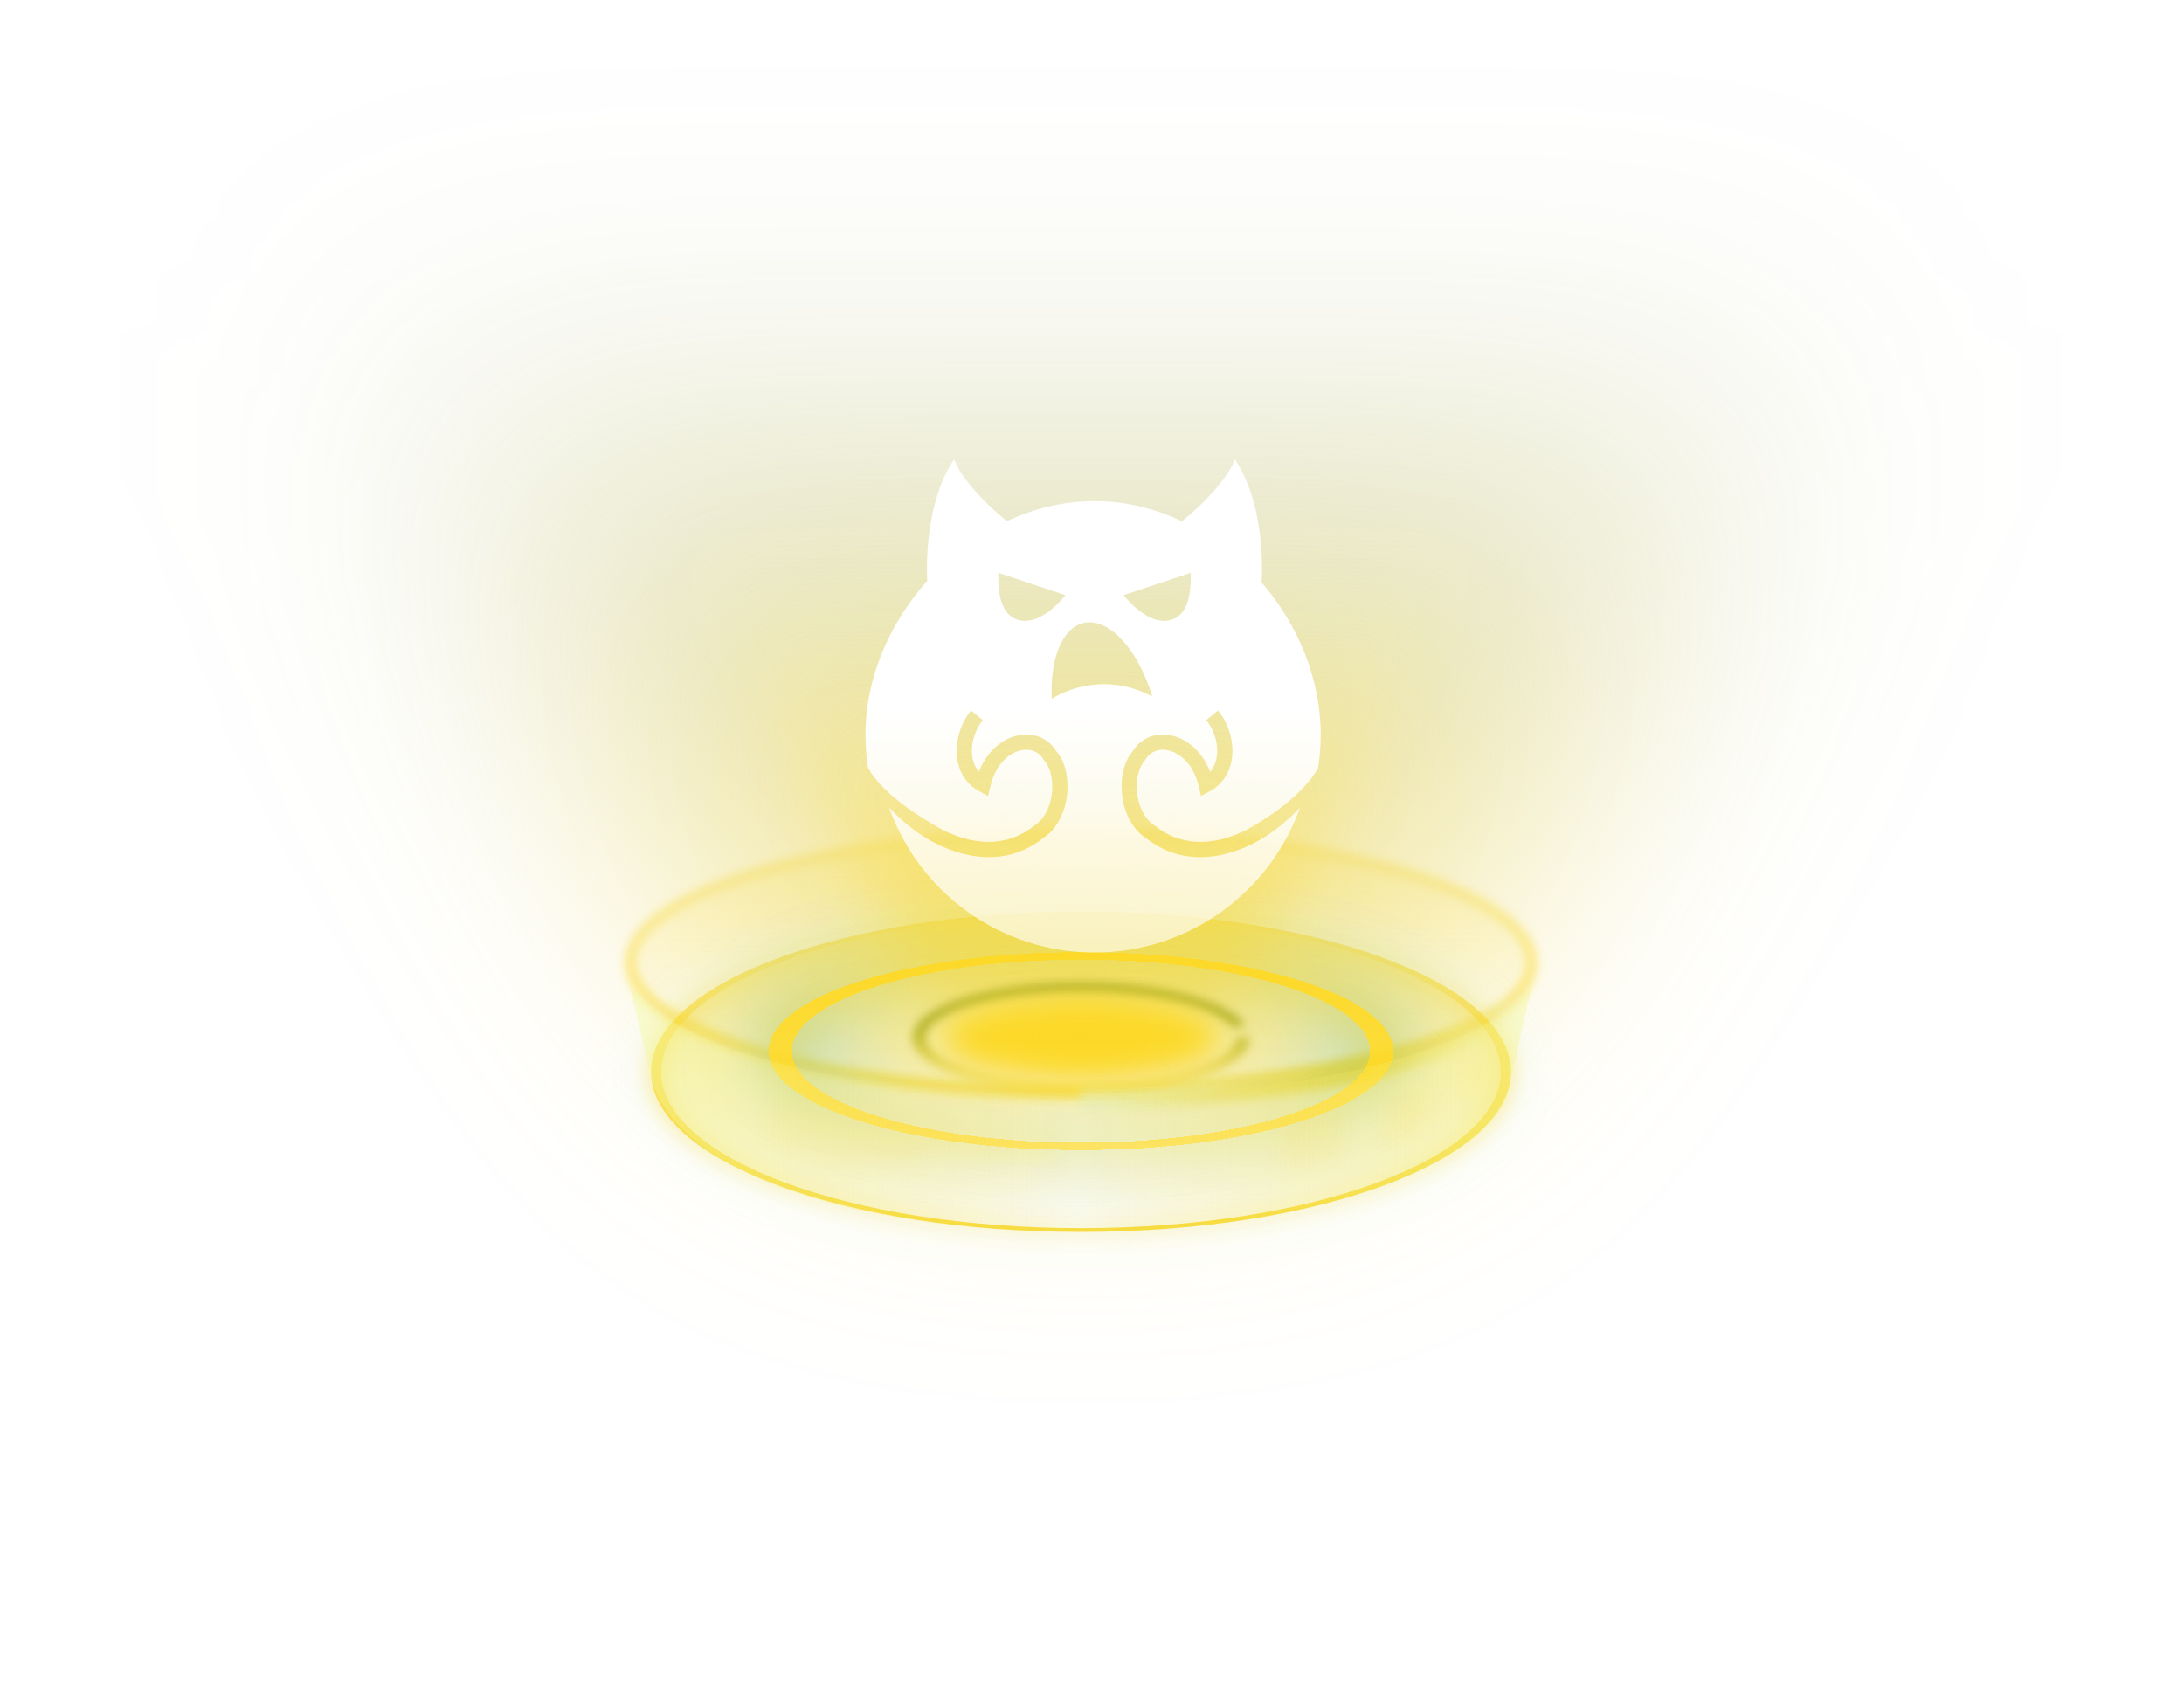
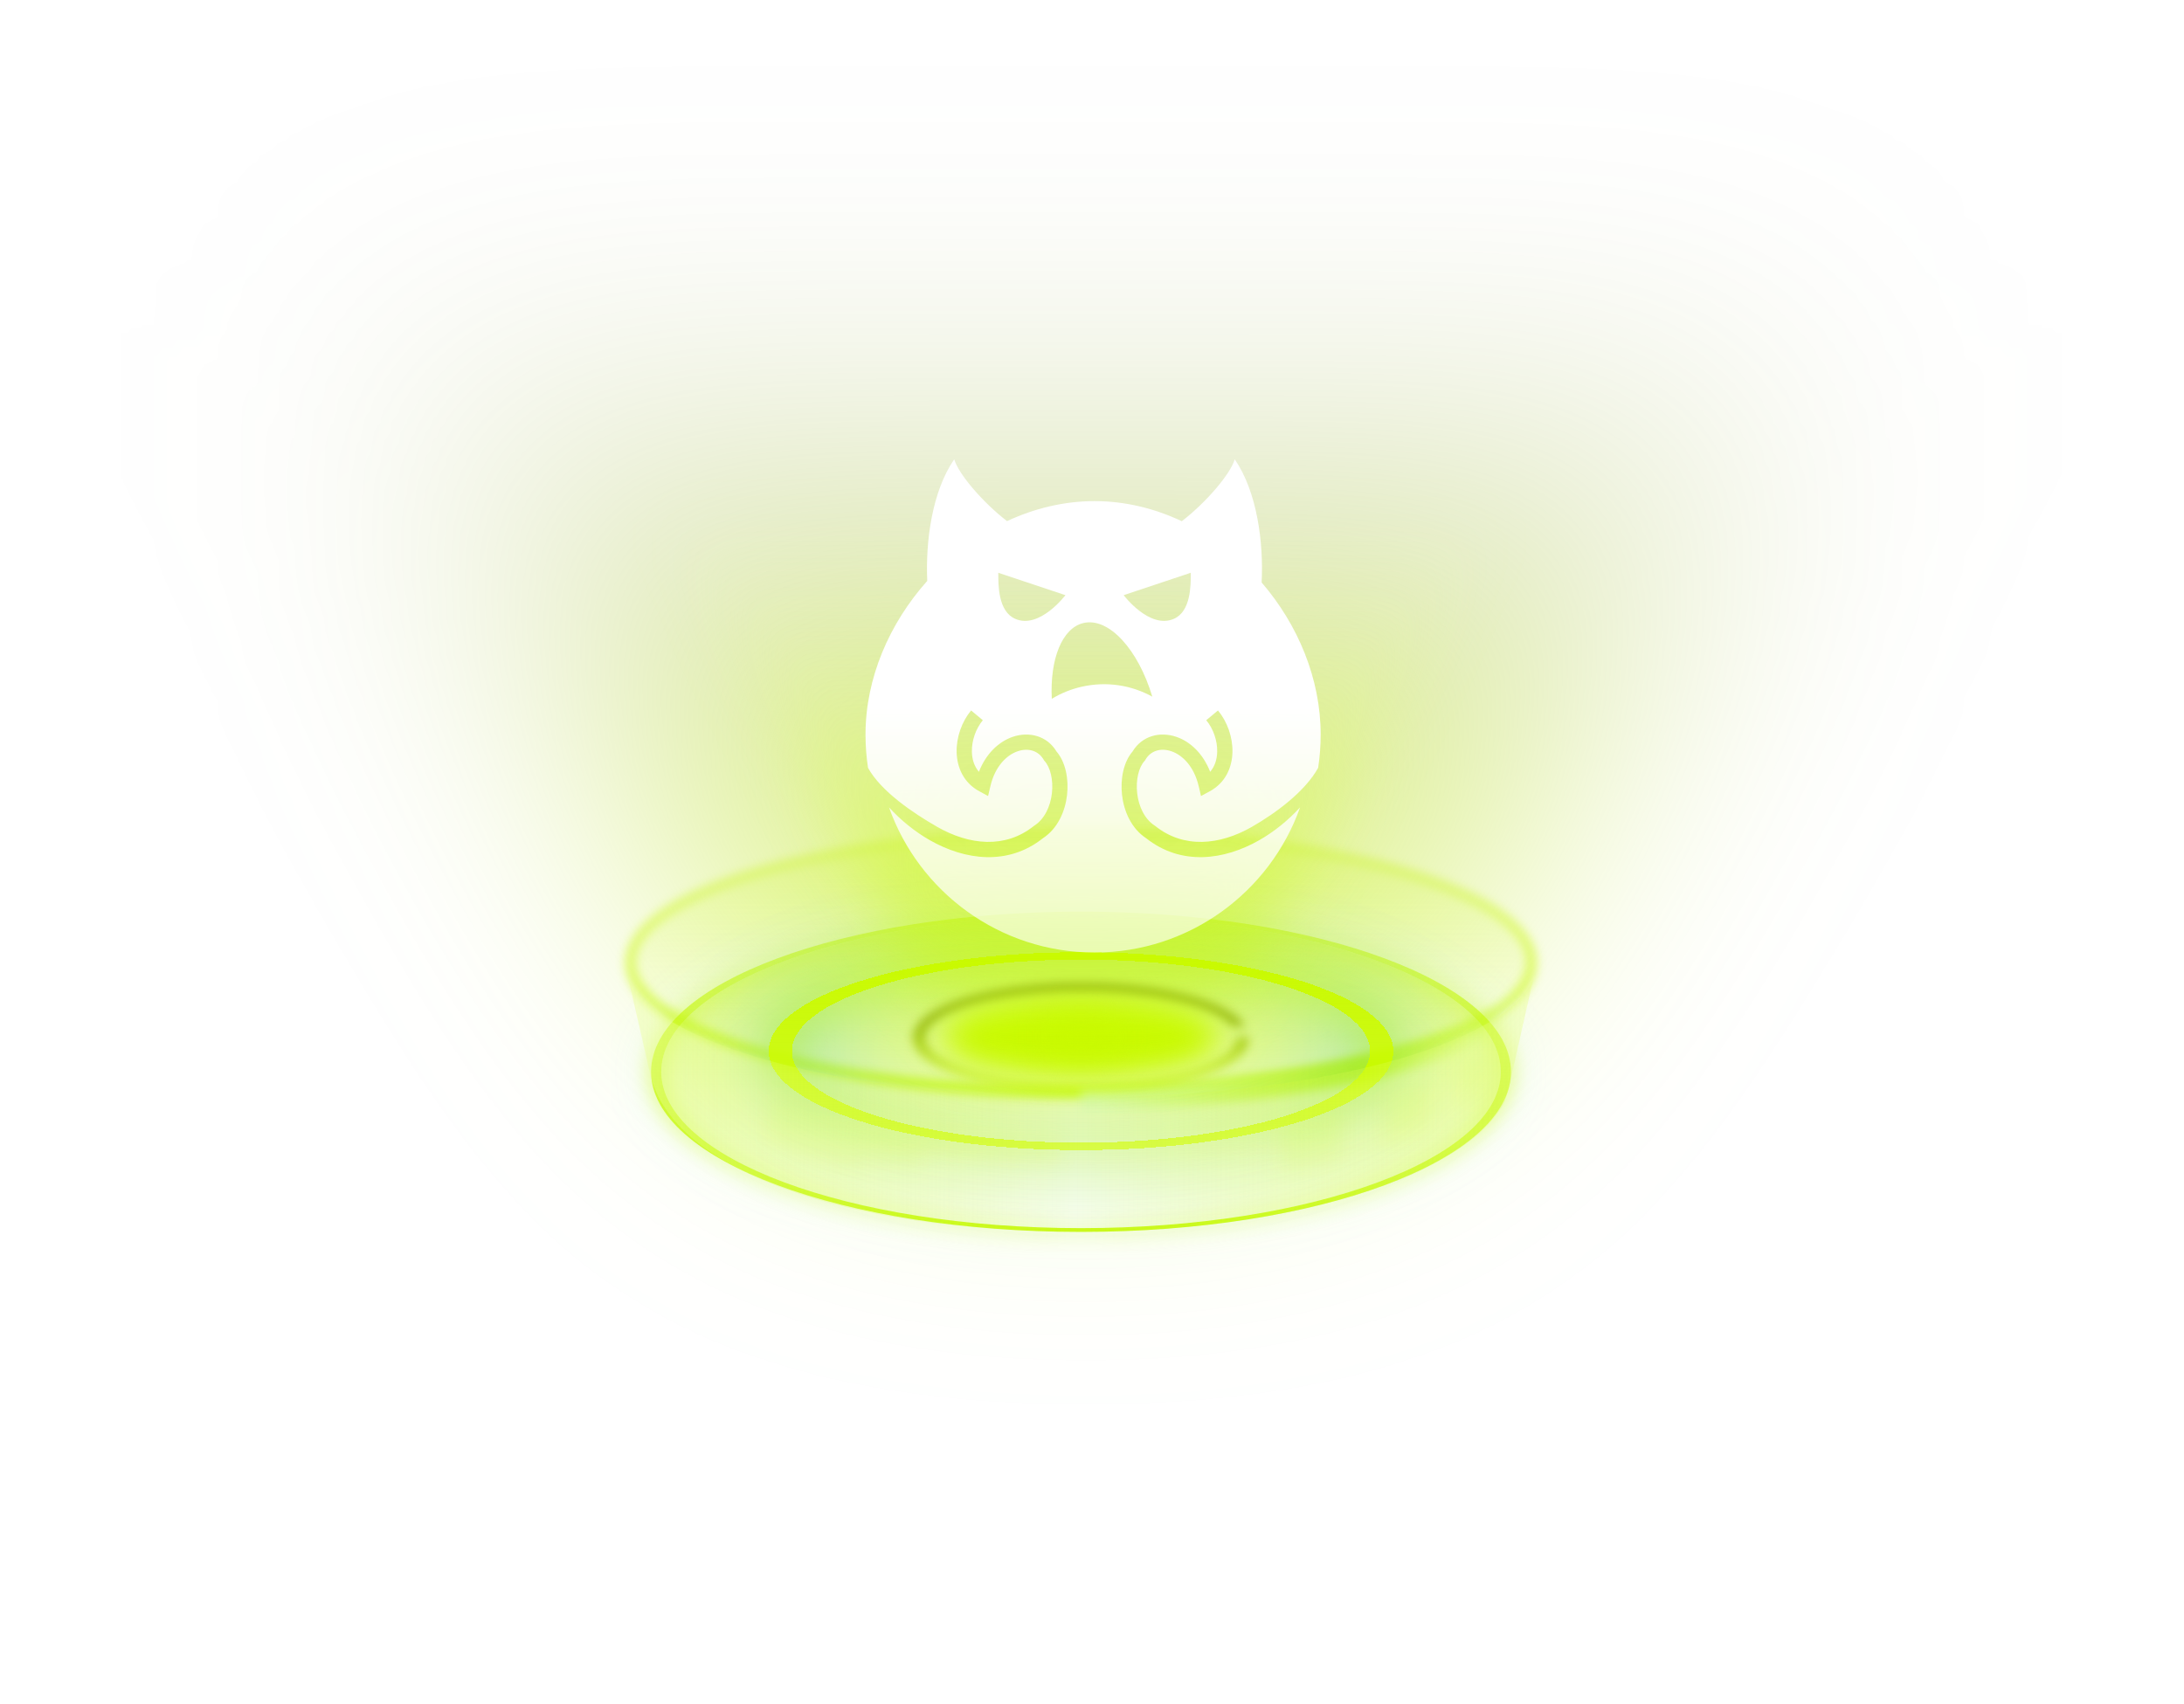
<svg xmlns="http://www.w3.org/2000/svg" width="305" height="238" viewBox="0 0 305 238" fill="none">
  <g filter="url(#filter0_f_15_4632)">
    <ellipse cx="150.966" cy="134.414" rx="63.626" ry="18.857" fill="url(#paint0_linear_15_4632)" fill-opacity="0.4" />
    <path d="M213.894 134.414C213.894 136.676 212.344 138.974 209.192 141.183C206.059 143.378 201.48 145.383 195.758 147.079C184.325 150.468 168.489 152.573 150.966 152.573C133.444 152.573 117.608 150.468 106.174 147.079C100.453 145.383 95.874 143.378 92.741 141.183C89.588 138.974 88.039 136.676 88.039 134.414C88.039 132.153 89.588 129.855 92.741 127.646C95.874 125.451 100.453 123.446 106.174 121.75C117.608 118.361 133.444 116.256 150.966 116.256C168.489 116.256 184.325 118.361 195.758 121.75C201.48 123.446 206.059 125.451 209.192 127.646C212.344 129.855 213.894 132.153 213.894 134.414Z" stroke="url(#paint1_linear_15_4632)" stroke-width="1.397" />
  </g>
  <g filter="url(#filter1_f_15_4632)">
    <path d="M214.592 134.414C214.592 144.829 186.106 153.272 150.966 153.272" stroke="url(#paint2_linear_15_4632)" stroke-width="3.492" />
  </g>
  <ellipse cx="150.967" cy="149.71" rx="58.617" ry="21.84" fill="url(#paint3_linear_15_4632)" />
  <path fill-rule="evenodd" clip-rule="evenodd" d="M150.966 172.08C184.126 172.08 211.007 162.065 211.007 149.71C211.007 137.355 184.126 127.34 150.966 127.34C117.807 127.34 90.926 137.355 90.926 149.71C90.926 162.065 117.807 172.08 150.966 172.08ZM150.967 171.55C183.34 171.55 209.584 161.772 209.584 149.71C209.584 137.648 183.34 127.87 150.967 127.87C118.594 127.87 92.35 137.648 92.35 149.71C92.35 161.772 118.594 171.55 150.967 171.55Z" fill="url(#paint4_linear_15_4632)" />
  <g filter="url(#filter2_f_15_4632)">
    <path d="M151.248 195.816L42.865 42.886L262.135 42.886L151.248 195.816Z" fill="url(#paint5_linear_15_4632)" fill-opacity="0.6" />
  </g>
  <g filter="url(#filter3_df_15_4632)">
    <path fill-rule="evenodd" clip-rule="evenodd" d="M150.966 172.08C184.126 172.08 211.007 162.065 211.007 149.71C211.007 137.355 184.126 127.34 150.966 127.34C117.807 127.34 90.926 137.355 90.926 149.71C90.926 162.065 117.807 172.08 150.966 172.08ZM150.967 171.647C183.34 171.647 209.584 161.826 209.584 149.71C209.584 137.594 183.34 127.772 150.967 127.772C118.594 127.772 92.35 137.594 92.35 149.71C92.35 161.826 118.594 171.647 150.967 171.647Z" fill="url(#paint6_linear_15_4632)" shape-rendering="crispEdges" />
  </g>
  <g filter="url(#filter4_f_15_4632)">
    <path fill-rule="evenodd" clip-rule="evenodd" d="M150.966 160.65C175.056 160.65 194.584 154.461 194.584 146.828C194.584 139.194 175.056 133.006 150.966 133.006C126.876 133.006 107.347 139.194 107.347 146.828C107.347 154.461 126.876 160.65 150.966 160.65ZM150.966 159.62C173.261 159.62 191.334 153.893 191.334 146.828C191.334 139.763 173.261 134.036 150.966 134.036C128.671 134.036 110.597 139.763 110.597 146.828C110.597 153.893 128.671 159.62 150.966 159.62Z" fill="url(#paint7_linear_15_4632)" />
  </g>
  <g filter="url(#filter5_d_15_4632)">
    <path fill-rule="evenodd" clip-rule="evenodd" d="M150.966 160.65C175.056 160.65 194.584 154.461 194.584 146.828C194.584 139.194 175.056 133.006 150.966 133.006C126.876 133.006 107.347 139.194 107.347 146.828C107.347 154.461 126.876 160.65 150.966 160.65ZM150.966 159.62C173.261 159.62 191.334 153.893 191.334 146.828C191.334 139.763 173.261 134.036 150.966 134.036C128.671 134.036 110.597 139.763 110.597 146.828C110.597 153.893 128.671 159.62 150.966 159.62Z" fill="url(#paint8_linear_15_4632)" shape-rendering="crispEdges" />
  </g>
  <path fill-rule="evenodd" clip-rule="evenodd" d="M211.182 149.846C211.183 149.8 211.183 149.755 211.183 149.71C211.205 149.654 211.228 149.596 211.251 149.538L214.126 136.7C210.319 146.037 183.491 153.272 150.963 153.272C118.005 153.272 90.9 145.845 87.661 136.33L90.819 150.09L90.82 150.092C93.873 163.381 117.797 172.08 150.956 172.08C180.381 172.08 205.01 164.193 210.184 153.784L210.692 152.035L211.182 149.846Z" fill="url(#paint9_linear_15_4632)" fill-opacity="0.5" />
  <g filter="url(#filter6_f_15_4632)">
    <path fill-rule="evenodd" clip-rule="evenodd" d="M174.468 144.93C174.468 149.043 163.946 152.377 150.967 152.377C137.988 152.377 127.466 149.043 127.466 144.93C127.466 140.817 137.988 137.483 150.967 137.483C162.262 137.483 171.695 140.008 173.954 143.373H172.091C169.761 140.528 161.187 138.417 150.966 138.417C138.954 138.417 129.216 141.333 129.216 144.93C129.216 148.526 138.954 151.442 150.966 151.442C162.978 151.442 172.716 148.526 172.716 144.93L174.468 144.93Z" fill="url(#paint10_linear_15_4632)" />
  </g>
  <g filter="url(#filter7_f_15_4632)">
-     <path d="M169.923 144.93C169.923 147.957 161.436 150.411 150.967 150.411C140.497 150.411 132.01 147.957 132.01 144.93C132.01 141.902 140.497 139.448 150.967 139.448C161.436 139.448 169.923 141.902 169.923 144.93Z" fill="#fcd928" />
+     <path d="M169.923 144.93C169.923 147.957 161.436 150.411 150.967 150.411C140.497 150.411 132.01 147.957 132.01 144.93C132.01 141.902 140.497 139.448 150.967 139.448C161.436 139.448 169.923 141.902 169.923 144.93Z" fill="#c9fa00" />
  </g>
  <g filter="url(#filter8_f_15_4632)">
    <path d="M150.949 176.089L91.593 71.02L210.002 71.02L150.949 176.089Z" fill="url(#paint11_linear_15_4632)" />
  </g>
  <g filter="url(#filter9_f_15_4632)">
-     <path fill-rule="evenodd" clip-rule="evenodd" d="M208.321 152.707L208.613 146.512C207.405 147.309 206.064 148.079 204.602 148.819C204.472 150.768 204.318 153.088 204.178 155.444C205.721 154.565 207.107 153.651 208.321 152.707ZM199.379 157.841L199.701 151.007C197.745 151.78 195.642 152.51 193.406 153.19C193.255 155.528 193.103 158.015 192.994 160.298C195.278 159.53 197.412 158.709 199.379 157.841ZM187.471 161.971L187.81 154.721C185.099 155.386 182.237 155.986 179.247 156.512C179.084 159.021 178.923 161.652 178.817 163.99C181.849 163.392 184.741 162.716 187.471 161.971Z" fill="#fcd928" fill-opacity="0.1" />
+     <path fill-rule="evenodd" clip-rule="evenodd" d="M208.321 152.707L208.613 146.512C207.405 147.309 206.064 148.079 204.602 148.819C204.472 150.768 204.318 153.088 204.178 155.444C205.721 154.565 207.107 153.651 208.321 152.707ZM199.379 157.841L199.701 151.007C197.745 151.78 195.642 152.51 193.406 153.19C193.255 155.528 193.103 158.015 192.994 160.298C195.278 159.53 197.412 158.709 199.379 157.841ZM187.471 161.971L187.81 154.721C185.099 155.386 182.237 155.986 179.247 156.512C179.084 159.021 178.923 161.652 178.817 163.99C181.849 163.392 184.741 162.716 187.471 161.971Z" fill="#c9fa00" fill-opacity="0.1" />
  </g>
  <g filter="url(#filter10_f_15_4632)">
-     <path d="M155.145 144.791C155.145 145.742 153.274 146.512 150.967 146.512C148.66 146.512 146.79 145.742 146.79 144.791C146.79 143.84 148.66 143.07 150.967 143.07C153.274 143.07 155.145 143.84 155.145 144.791Z" fill="#fcd928" />
+     <path d="M155.145 144.791C155.145 145.742 153.274 146.512 150.967 146.512C148.66 146.512 146.79 145.742 146.79 144.791C146.79 143.84 148.66 143.07 150.967 143.07C153.274 143.07 155.145 143.84 155.145 144.791Z" fill="#c9fa00" />
  </g>
  <g filter="url(#filter11_f_15_4632)">
-     <path d="M148.096 159.45C130.588 159.173 114.114 155.359 107.536 153.259L106.871 158.784C110.403 160.694 114.452 162.123 120.332 163.309L120.55 161.713C122.041 162.092 126.499 162.623 128.541 162.841L128.712 160.444C135.577 161.689 143.625 161.878 147.839 161.977L147.896 161.978C147.893 161.789 148.035 160.827 148.096 159.45Z" fill="#fcd928" fill-opacity="0.1" />
+     <path d="M148.096 159.45C130.588 159.173 114.114 155.359 107.536 153.259L106.871 158.784C110.403 160.694 114.452 162.123 120.332 163.309L120.55 161.713C122.041 162.092 126.499 162.623 128.541 162.841L128.712 160.444C135.577 161.689 143.625 161.878 147.839 161.977L147.896 161.978C147.893 161.789 148.035 160.827 148.096 159.45Z" fill="#c9fa00" fill-opacity="0.1" />
  </g>
  <path fill-rule="evenodd" clip-rule="evenodd" d="M140.635 72.79C137.345 70.263 133.881 66.277 133.258 64.156C130.161 68.663 129.245 75.589 129.491 81.143C124.209 87.058 120.869 94.723 120.869 102.61C120.869 104.188 120.989 105.738 121.22 107.251C123.019 110.532 127.514 113.571 130.891 115.502C135.394 118.077 140.383 118.554 144.343 115.401L144.386 115.368L144.432 115.338C145.844 114.432 146.684 112.701 146.9 110.813C147.119 108.895 146.658 107.16 145.89 106.315L145.812 106.229L145.755 106.128C145.04 104.88 143.629 104.419 142.109 104.944C140.588 105.47 138.964 107.025 138.306 109.835L137.988 111.193L136.762 110.529C134.573 109.344 133.654 107.213 133.597 105.092C133.542 103 134.31 100.811 135.617 99.24L137.254 100.601C136.278 101.776 135.684 103.46 135.726 105.036C135.755 106.103 136.068 107.068 136.708 107.807C137.698 105.27 139.469 103.604 141.413 102.931C143.694 102.143 146.219 102.765 147.544 104.971C148.819 106.448 149.268 108.844 149.015 111.054C148.756 113.321 147.723 115.731 145.628 117.101C140.749 120.953 134.767 120.171 129.834 117.35C127.754 116.161 125.812 114.586 124.155 112.782C128.341 124.592 139.61 133.052 152.855 133.052C166.101 133.052 177.37 124.592 181.556 112.781C179.898 114.586 177.956 116.161 175.876 117.35C170.943 120.171 164.961 120.953 160.082 117.101C157.987 115.731 156.953 113.321 156.695 111.054C156.442 108.844 156.891 106.448 158.166 104.971C159.491 102.765 162.016 102.143 164.297 102.931C166.241 103.604 168.012 105.27 169.002 107.807C169.642 107.068 169.955 106.103 169.984 105.036C170.026 103.46 169.432 101.776 168.456 100.601L170.093 99.24C171.4 100.811 172.168 103 172.113 105.092C172.056 107.213 171.137 109.344 168.948 110.529L167.722 111.193L167.404 109.835C166.746 107.025 165.122 105.47 163.601 104.944C162.081 104.419 160.67 104.88 159.955 106.128L159.898 106.229L159.82 106.315C159.052 107.16 158.591 108.895 158.81 110.813C159.026 112.701 159.866 114.432 161.279 115.338L161.324 115.368L161.367 115.401C165.327 118.554 170.316 118.077 174.819 115.502C178.196 113.571 182.284 110.531 184.083 107.25C184.314 105.737 184.434 104.188 184.434 102.61C184.434 94.821 181.264 87.249 176.19 81.364C176.47 75.774 175.571 68.724 172.433 64.156C171.808 66.28 168.334 70.277 165.039 72.803C161.247 71.013 157.117 69.998 152.855 69.998C148.604 69.998 144.457 71.008 140.635 72.79ZM166.295 80.006L156.923 83.136C156.923 83.136 160.544 87.947 163.952 86.432C166.3 85.388 166.296 81.802 166.295 80.133V80.133V80.006ZM148.787 83.136L139.415 80.006V80.134V80.134C139.413 81.803 139.41 85.388 141.758 86.432C145.165 87.947 148.787 83.136 148.787 83.136ZM146.884 97.614C148.133 96.854 149.523 96.279 151.027 95.933C154.522 95.129 158.011 95.708 160.917 97.309C158.955 90.717 154.852 86.209 151.324 87.021C148.302 87.717 146.608 92.106 146.884 97.614Z" fill="url(#paint12_linear_15_4632)" />
  <defs>
    <filter id="filter0_f_15_4632" x="85.944" y="114.161" width="130.045" height="40.508" filterUnits="userSpaceOnUse" color-interpolation-filters="sRGB">
      <feFlood flood-opacity="0" result="BackgroundImageFix" />
      <feBlend mode="normal" in="SourceGraphic" in2="BackgroundImageFix" result="shape" />
      <feGaussianBlur stdDeviation="0.698" result="effect1_foregroundBlur_15_4632" />
    </filter>
    <filter id="filter1_f_15_4632" x="149.569" y="133.018" width="68.165" height="23.396" filterUnits="userSpaceOnUse" color-interpolation-filters="sRGB">
      <feFlood flood-opacity="0" result="BackgroundImageFix" />
      <feBlend mode="normal" in="SourceGraphic" in2="BackgroundImageFix" result="shape" />
      <feGaussianBlur stdDeviation="0.698" result="effect1_foregroundBlur_15_4632" />
    </filter>
    <filter id="filter2_f_15_4632" x="0.967" y="0.988" width="303.066" height="236.727" filterUnits="userSpaceOnUse" color-interpolation-filters="sRGB">
      <feFlood flood-opacity="0" result="BackgroundImageFix" />
      <feBlend mode="normal" in="SourceGraphic" in2="BackgroundImageFix" result="shape" />
      <feGaussianBlur stdDeviation="20.949" result="effect1_foregroundBlur_15_4632" />
    </filter>
    <filter id="filter3_df_15_4632" x="85.34" y="121.753" width="131.253" height="55.913" filterUnits="userSpaceOnUse" color-interpolation-filters="sRGB">
      <feFlood flood-opacity="0" result="BackgroundImageFix" />
      <feColorMatrix in="SourceAlpha" type="matrix" values="0 0 0 0 0 0 0 0 0 0 0 0 0 0 0 0 0 0 127 0" result="hardAlpha" />
      <feOffset />
      <feGaussianBlur stdDeviation="2.793" />
      <feComposite in2="hardAlpha" operator="out" />
      <feColorMatrix type="matrix" values="0 0 0 0 0.362 0 0 0 0 0.847 0 0 0 0 1 0 0 0 0.25 0" />
      <feBlend mode="normal" in2="BackgroundImageFix" result="effect1_dropShadow_15_4632" />
      <feBlend mode="normal" in="SourceGraphic" in2="effect1_dropShadow_15_4632" result="shape" />
      <feGaussianBlur stdDeviation="1.397" result="effect2_foregroundBlur_15_4632" />
    </filter>
    <filter id="filter4_f_15_4632" x="101.761" y="127.419" width="98.41" height="38.817" filterUnits="userSpaceOnUse" color-interpolation-filters="sRGB">
      <feFlood flood-opacity="0" result="BackgroundImageFix" />
      <feBlend mode="normal" in="SourceGraphic" in2="BackgroundImageFix" result="shape" />
      <feGaussianBlur stdDeviation="2.793" result="effect1_foregroundBlur_15_4632" />
    </filter>
    <filter id="filter5_d_15_4632" x="94.778" y="120.436" width="112.376" height="52.783" filterUnits="userSpaceOnUse" color-interpolation-filters="sRGB">
      <feFlood flood-opacity="0" result="BackgroundImageFix" />
      <feColorMatrix in="SourceAlpha" type="matrix" values="0 0 0 0 0 0 0 0 0 0 0 0 0 0 0 0 0 0 127 0" result="hardAlpha" />
      <feOffset />
      <feGaussianBlur stdDeviation="6.285" />
      <feComposite in2="hardAlpha" operator="out" />
      <feColorMatrix type="matrix" values="0 0 0 0 0.142 0 0 0 0 0.691 0 0 0 0 1 0 0 0 1 0" />
      <feBlend mode="normal" in2="BackgroundImageFix" result="effect1_dropShadow_15_4632" />
      <feBlend mode="normal" in="SourceGraphic" in2="effect1_dropShadow_15_4632" result="shape" />
    </filter>
    <filter id="filter6_f_15_4632" x="126.069" y="136.086" width="49.795" height="17.687" filterUnits="userSpaceOnUse" color-interpolation-filters="sRGB">
      <feFlood flood-opacity="0" result="BackgroundImageFix" />
      <feBlend mode="normal" in="SourceGraphic" in2="BackgroundImageFix" result="shape" />
      <feGaussianBlur stdDeviation="0.698" result="effect1_foregroundBlur_15_4632" />
    </filter>
    <filter id="filter7_f_15_4632" x="127.82" y="135.258" width="46.293" height="19.343" filterUnits="userSpaceOnUse" color-interpolation-filters="sRGB">
      <feFlood flood-opacity="0" result="BackgroundImageFix" />
      <feBlend mode="normal" in="SourceGraphic" in2="BackgroundImageFix" result="shape" />
      <feGaussianBlur stdDeviation="2.095" result="effect1_foregroundBlur_15_4632" />
    </filter>
    <filter id="filter8_f_15_4632" x="83.214" y="62.641" width="135.168" height="121.828" filterUnits="userSpaceOnUse" color-interpolation-filters="sRGB">
      <feFlood flood-opacity="0" result="BackgroundImageFix" />
      <feBlend mode="normal" in="SourceGraphic" in2="BackgroundImageFix" result="shape" />
      <feGaussianBlur stdDeviation="4.19" result="effect1_foregroundBlur_15_4632" />
    </filter>
    <filter id="filter9_f_15_4632" x="176.024" y="143.719" width="35.382" height="23.064" filterUnits="userSpaceOnUse" color-interpolation-filters="sRGB">
      <feFlood flood-opacity="0" result="BackgroundImageFix" />
      <feBlend mode="normal" in="SourceGraphic" in2="BackgroundImageFix" result="shape" />
      <feGaussianBlur stdDeviation="1.397" result="effect1_foregroundBlur_15_4632" />
    </filter>
    <filter id="filter10_f_15_4632" x="141.203" y="137.483" width="19.528" height="14.616" filterUnits="userSpaceOnUse" color-interpolation-filters="sRGB">
      <feFlood flood-opacity="0" result="BackgroundImageFix" />
      <feBlend mode="normal" in="SourceGraphic" in2="BackgroundImageFix" result="shape" />
      <feGaussianBlur stdDeviation="2.793" result="effect1_foregroundBlur_15_4632" />
    </filter>
    <filter id="filter11_f_15_4632" x="104.077" y="150.466" width="46.812" height="15.636" filterUnits="userSpaceOnUse" color-interpolation-filters="sRGB">
      <feFlood flood-opacity="0" result="BackgroundImageFix" />
      <feBlend mode="normal" in="SourceGraphic" in2="BackgroundImageFix" result="shape" />
      <feGaussianBlur stdDeviation="1.397" result="effect1_foregroundBlur_15_4632" />
    </filter>
    <linearGradient id="paint0_linear_15_4632" x1="150.966" y1="115.557" x2="150.966" y2="153.272" gradientUnits="userSpaceOnUse">
-       <stop stop-color="#fcd928" stop-opacity="0.5" />
-       <stop offset="1" stop-color="#fcd928" stop-opacity="0" />
+       <stop stop-color="#c9fa00" stop-opacity="0.5" />
+       <stop offset="1" stop-color="#c9fa00" stop-opacity="0" />
    </linearGradient>
    <linearGradient id="paint1_linear_15_4632" x1="150.966" y1="158.551" x2="150.966" y2="109.683" gradientUnits="userSpaceOnUse">
-       <stop stop-color="#fcd928" />
-       <stop offset="1" stop-color="#fcd928" stop-opacity="0" />
+       <stop stop-color="#c9fa00" />
+       <stop offset="1" stop-color="#c9fa00" stop-opacity="0" />
    </linearGradient>
    <linearGradient id="paint2_linear_15_4632" x1="153.556" y1="154.508" x2="212.369" y2="136.627" gradientUnits="userSpaceOnUse">
      <stop stop-color="#E8FEFF" stop-opacity="0.773" />
-       <stop offset="0.599" stop-color="#fcd928" />
+       <stop offset="0.599" stop-color="#c9fa00" />
      <stop offset="1" stop-color="#E8FEFF" stop-opacity="0" />
    </linearGradient>
    <linearGradient id="paint3_linear_15_4632" x1="150.967" y1="127.87" x2="150.967" y2="171.55" gradientUnits="userSpaceOnUse">
-       <stop stop-color="#fcd928" stop-opacity="0.5" />
-       <stop offset="1" stop-color="#fcd928" stop-opacity="0" />
+       <stop stop-color="#c9fa00" stop-opacity="0.5" />
+       <stop offset="1" stop-color="#c9fa00" stop-opacity="0" />
    </linearGradient>
    <linearGradient id="paint4_linear_15_4632" x1="150.966" y1="127.34" x2="150.966" y2="172.08" gradientUnits="userSpaceOnUse">
-       <stop stop-color="#fcd928" stop-opacity="0.5" />
-       <stop offset="1" stop-color="#fcd928" stop-opacity="0.9" />
+       <stop stop-color="#c9fa00" stop-opacity="0.5" />
+       <stop offset="1" stop-color="#c9fa00" stop-opacity="0.9" />
    </linearGradient>
    <linearGradient id="paint5_linear_15_4632" x1="151.247" y1="195.816" x2="151.247" y2="42.886" gradientUnits="userSpaceOnUse">
-       <stop offset="0.251" stop-color="#fcd928" stop-opacity="0" />
-       <stop offset="0.454" stop-color="#fcd928" />
+       <stop offset="0.251" stop-color="#c9fa00" stop-opacity="0" />
+       <stop offset="0.454" stop-color="#c9fa00" />
      <stop offset="1" stop-color="#4F6200" stop-opacity="0" />
    </linearGradient>
    <linearGradient id="paint6_linear_15_4632" x1="150.966" y1="127.34" x2="150.966" y2="172.08" gradientUnits="userSpaceOnUse">
-       <stop stop-color="#fcd928" stop-opacity="0.5" />
-       <stop offset="1" stop-color="#fcd928" stop-opacity="0.9" />
+       <stop stop-color="#c9fa00" stop-opacity="0.5" />
+       <stop offset="1" stop-color="#c9fa00" stop-opacity="0.9" />
    </linearGradient>
    <linearGradient id="paint7_linear_15_4632" x1="150.967" y1="133.006" x2="150.967" y2="160.65" gradientUnits="userSpaceOnUse">
-       <stop stop-color="#fcd928" />
-       <stop offset="1" stop-color="#fcd928" stop-opacity="0.6" />
+       <stop stop-color="#c9fa00" />
+       <stop offset="1" stop-color="#c9fa00" stop-opacity="0.6" />
    </linearGradient>
    <linearGradient id="paint8_linear_15_4632" x1="150.967" y1="133.006" x2="150.967" y2="160.65" gradientUnits="userSpaceOnUse">
-       <stop stop-color="#fcd928" />
-       <stop offset="1" stop-color="#fcd928" stop-opacity="0.6" />
+       <stop stop-color="#c9fa00" />
+       <stop offset="1" stop-color="#c9fa00" stop-opacity="0.6" />
    </linearGradient>
    <linearGradient id="paint9_linear_15_4632" x1="76.705" y1="154.205" x2="231.995" y2="154.205" gradientUnits="userSpaceOnUse">
      <stop stop-color="#F1FFB7" />
-       <stop offset="0.473" stop-color="#fcd928" stop-opacity="0" />
+       <stop offset="0.473" stop-color="#c9fa00" stop-opacity="0" />
      <stop offset="1" stop-color="#F0FFB2" />
    </linearGradient>
    <linearGradient id="paint10_linear_15_4632" x1="150.967" y1="137.483" x2="150.967" y2="152.377" gradientUnits="userSpaceOnUse">
      <stop stop-color="#6A8400" />
-       <stop offset="1" stop-color="#fcd928" stop-opacity="0.6" />
+       <stop offset="1" stop-color="#c9fa00" stop-opacity="0.6" />
    </linearGradient>
    <linearGradient id="paint11_linear_15_4632" x1="150.948" y1="176.089" x2="150.948" y2="71.02" gradientUnits="userSpaceOnUse">
-       <stop offset="0.251" stop-color="#fcd928" stop-opacity="0" />
-       <stop offset="0.454" stop-color="#fcd928" stop-opacity="0.4" />
+       <stop offset="0.251" stop-color="#c9fa00" stop-opacity="0" />
+       <stop offset="0.454" stop-color="#c9fa00" stop-opacity="0.4" />
      <stop offset="1" stop-color="#FBFFE9" stop-opacity="0" />
    </linearGradient>
    <linearGradient id="paint12_linear_15_4632" x1="152.652" y1="98.604" x2="152.652" y2="185.994" gradientUnits="userSpaceOnUse">
      <stop stop-color="white" />
      <stop offset="1" stop-color="white" stop-opacity="0" />
    </linearGradient>
  </defs>
</svg>
